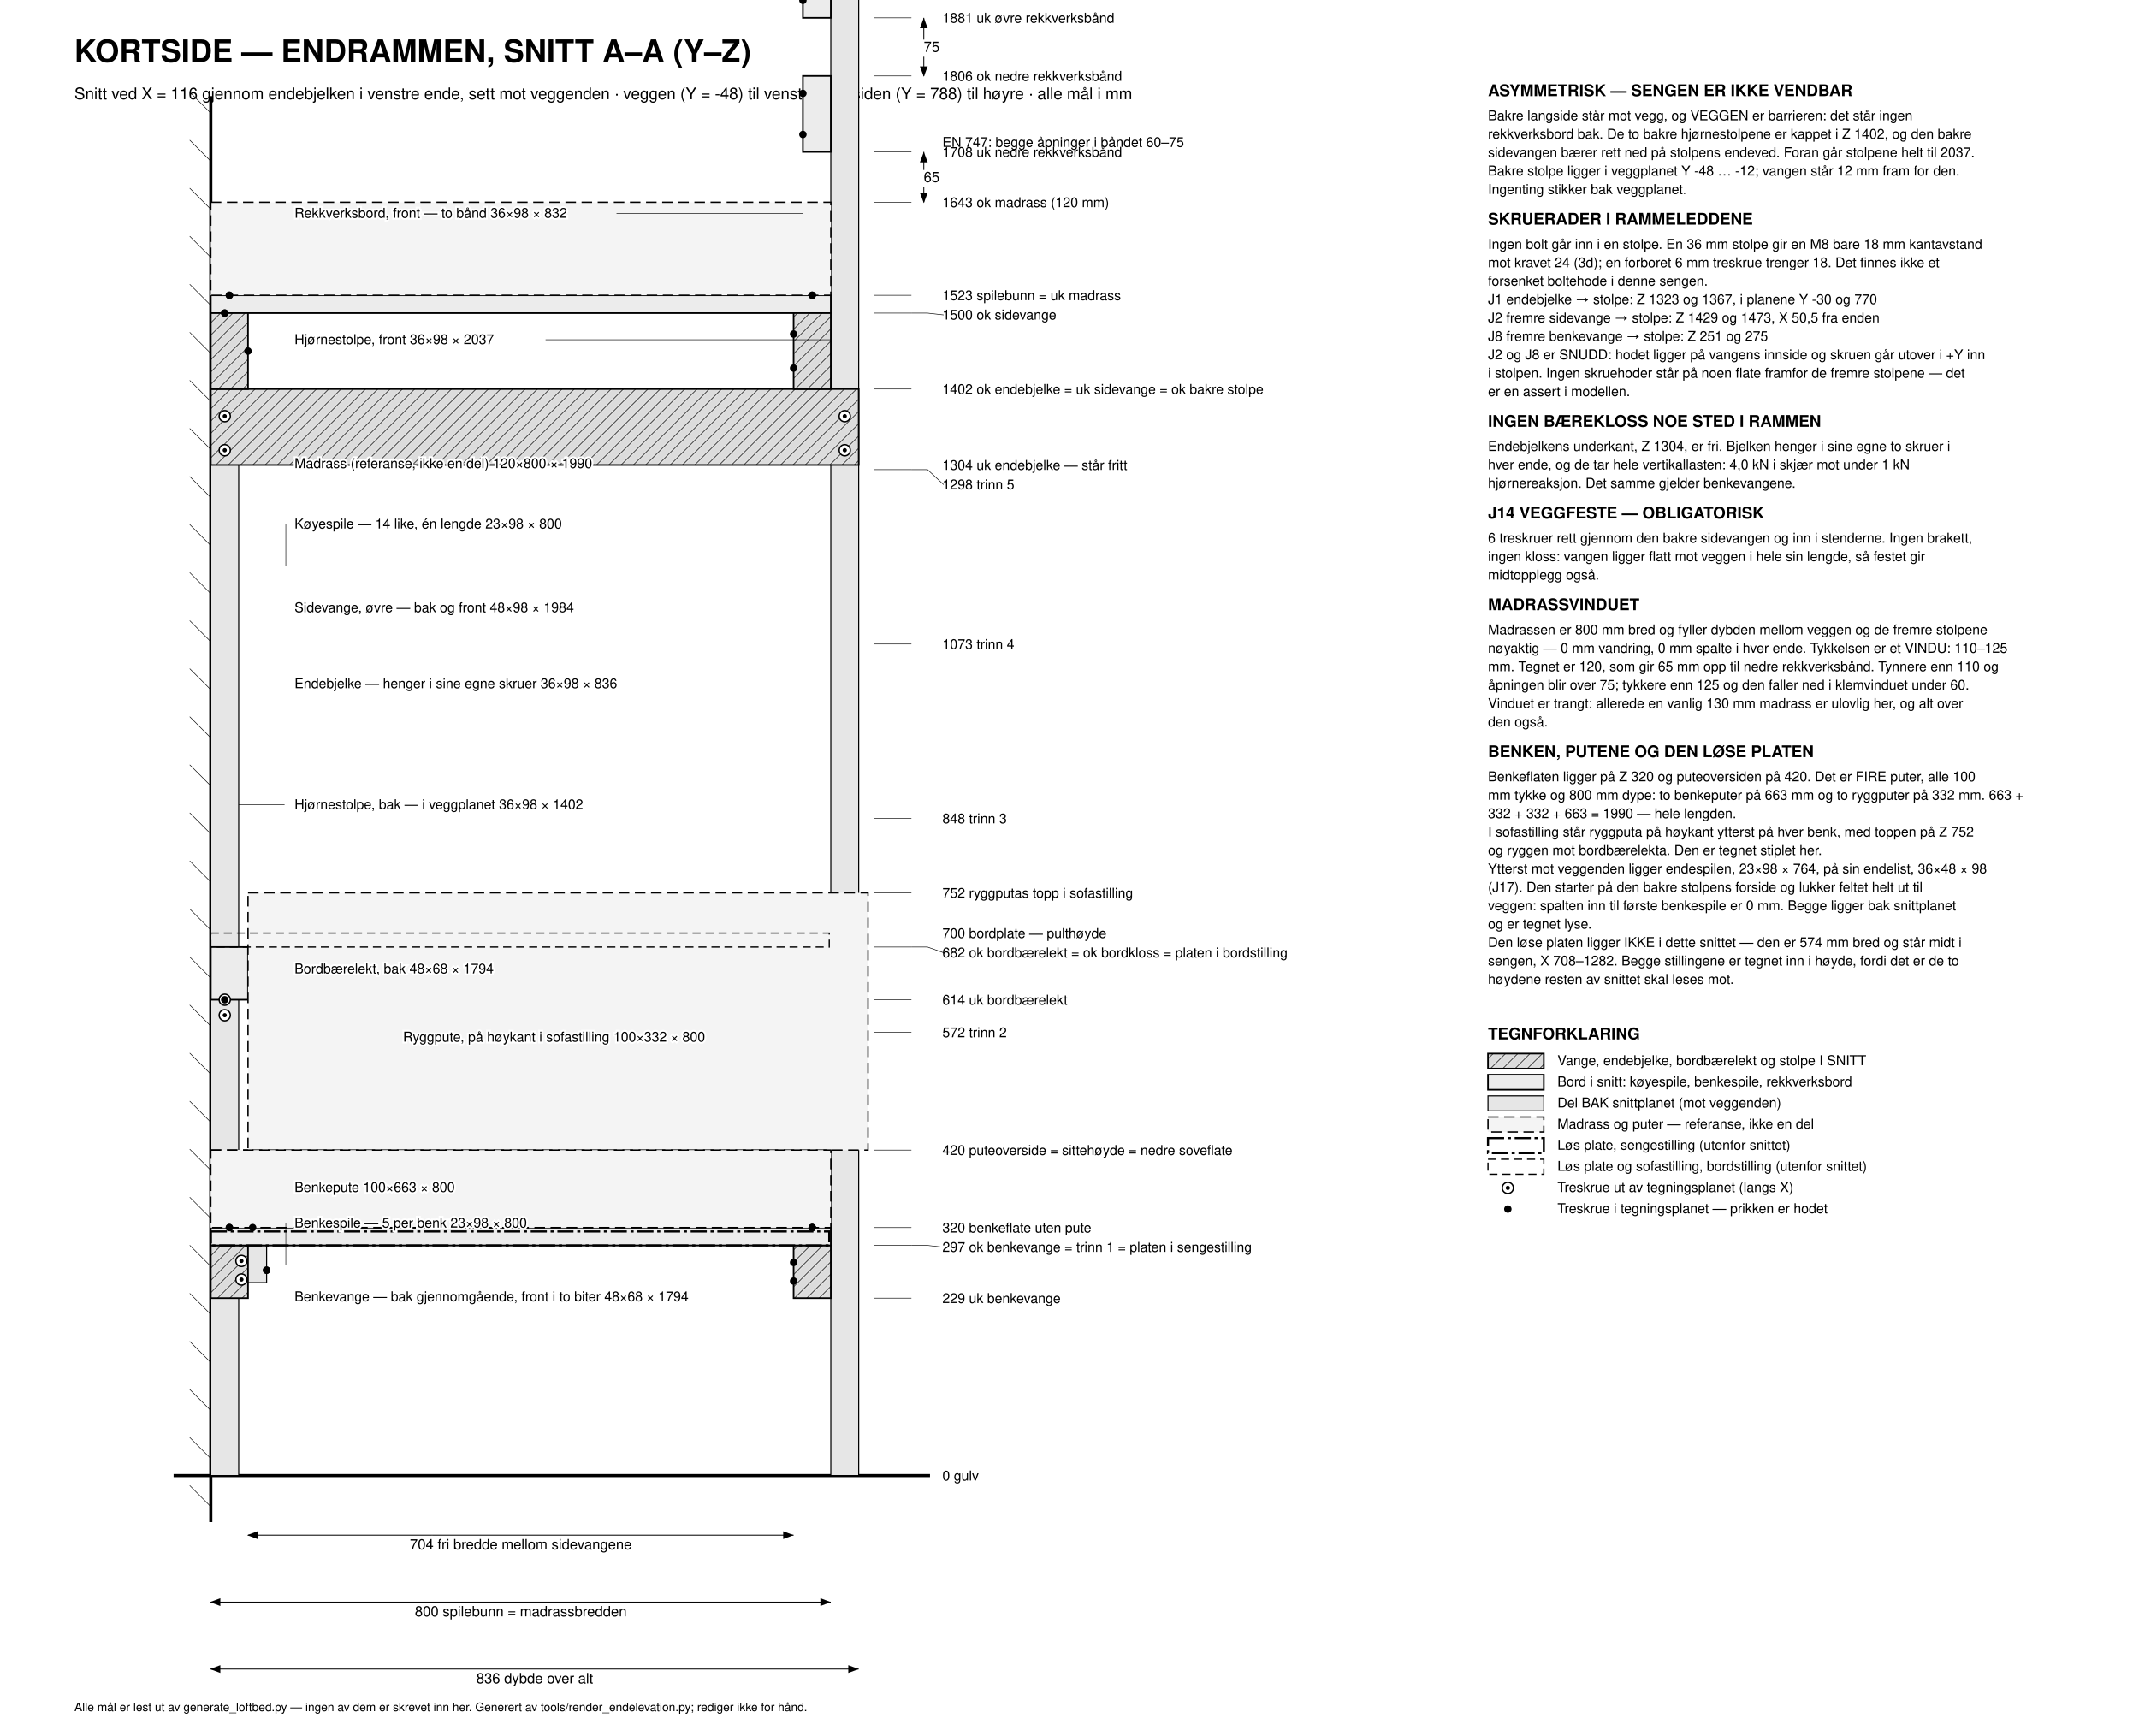
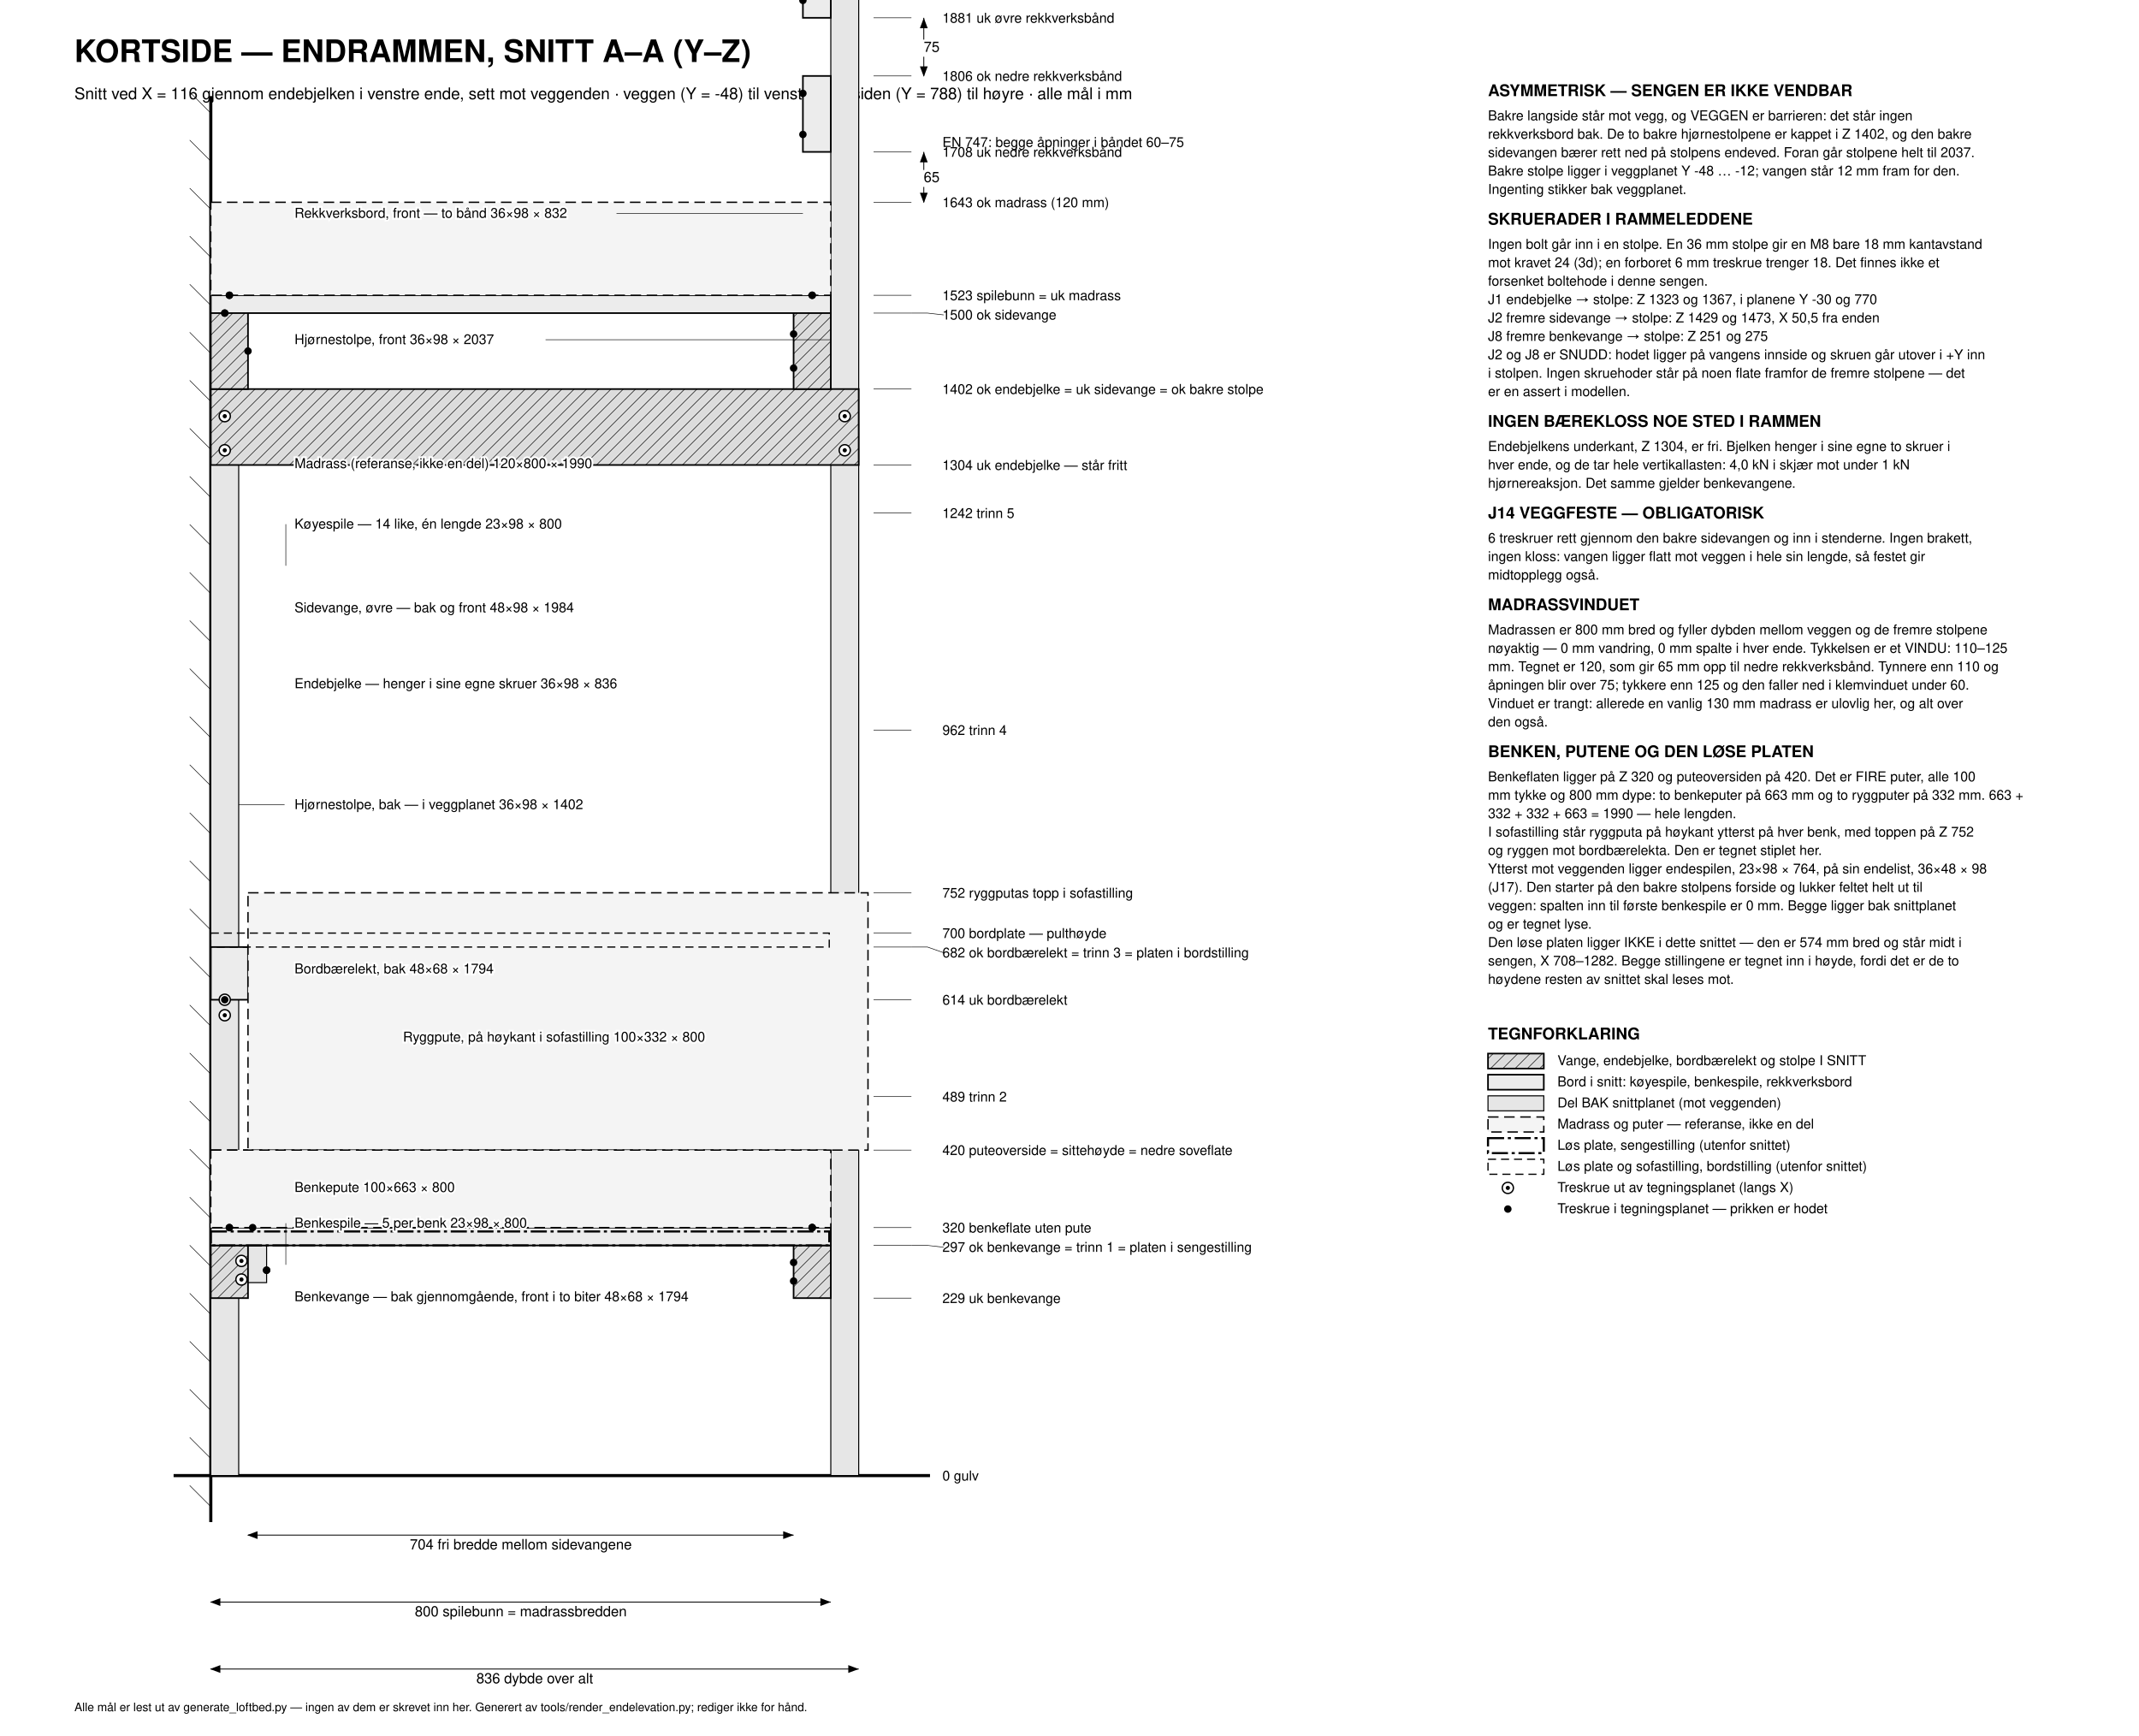
<svg xmlns="http://www.w3.org/2000/svg" viewBox="0 150 3450 2800" width="2400">
  <defs>
    <marker id="aE" markerWidth="13" markerHeight="10" refX="12" refY="4.5" orient="auto">
      <path d="M0,0 L12,4.5 L0,9 z" fill="#000" />
    </marker>
    <marker id="aS" markerWidth="13" markerHeight="10" refX="1" refY="4.5" orient="auto">
      <path d="M12,0 L0,4.5 L12,9 z" fill="#000" />
    </marker>
    <pattern id="hatch" width="14" height="14" patternUnits="userSpaceOnUse" patternTransform="rotate(45)">
      <rect width="14" height="14" fill="#dcdcdc" />
      <line x1="0" y1="0" x2="0" y2="14" stroke="#000" stroke-width="1.7" />
    </pattern>
  </defs>
  <style>
    svg  { background:#fff; }
    text { font-family:Helvetica,Arial,sans-serif; fill:#000;
           font-size:22px; }
    .ttl { font-size:50px; font-weight:bold; }
    .sub { font-size:26px; }
    .pt  { font-size:31px; font-weight:bold; }
    .big { font-size:27px; font-weight:bold; }
    .sml { font-size:22px; }
    .tiny{ font-size:19px; }
    .tinyh{ font-size:19px; paint-order:stroke; stroke:#fff;
           stroke-width:6px; }
    .smh { font-size:22px; paint-order:stroke; stroke:#fff;
           stroke-width:6px; }
    .dm  { font-size:23px; }
    .dmh { font-size:23px; paint-order:stroke; stroke:#fff;
           stroke-width:6px; }
    .leg { font-size:26px; font-weight:bold; }
    .jl  { font-size:27px; font-weight:bold; paint-order:stroke;
           stroke:#fff; stroke-width:6px; }
    .wood{ fill:url(#hatch); stroke:#000; stroke-width:2.6; }
    .mate{ fill:#c4c4c4; stroke:#000; stroke-width:3; }
    .brd { fill:#ececec; stroke:#000; stroke-width:2.6; }
    .plain{ fill:#fff; stroke:#000; stroke-width:2.6; }
    .gho { fill:none; stroke:#000; stroke-width:1.7;
           stroke-dasharray:10.9 6.8; }
    .ctr { fill:none; stroke:#000; stroke-width:1.1;
           stroke-dasharray:9 3
           1.5 3; }
    .dot { fill:none; stroke:#000; stroke-width:1.8;
           stroke-dasharray:0.6 4.5;
           stroke-linecap:round; }
    .dim { fill:none; stroke:#000; stroke-width:1.4; }
    .ext { fill:none; stroke:#000; stroke-width:0.9; }
    .ldr { fill:none; stroke:#000; stroke-width:1.5; }
    .brk { fill:none; stroke:#000; stroke-width:2; }
    .cut { fill:none; stroke:#000; stroke-width:2.6; }
    .scr { fill:#fff; stroke:#000; stroke-width:1.8; }
    .scrd{ fill:none; stroke:#000; stroke-width:1.8;
           stroke-dasharray:8.8 5.7; }
    .pic { fill:none; stroke:#000; stroke-width:2.6;
           stroke-linecap:round; stroke-linejoin:round; }
    .picf{ fill:#fff; stroke:#000; stroke-width:2.6;
           stroke-linecap:round; stroke-linejoin:round; }
    .pic2{ fill:none; stroke:#000; stroke-width:1.6;
           stroke-linecap:round; stroke-linejoin:round; }
    .fld { fill:none; stroke:#000; stroke-width:1.6; }
    .era { fill:none; stroke:#fff; stroke-width:2.6; }
  </style>
  <style>
    .behind{ fill:#e6e6e6; stroke:#000; stroke-width:1.7; }
    .soft { fill:#f4f4f4; stroke:#000; stroke-width:2.2;
           stroke-dasharray:17 9; }
    .pnl1 { fill:none; stroke:#000; stroke-width:3.4;
           stroke-dasharray:26 6 5 6; }
    .pnl2 { fill:none; stroke:#000; stroke-width:2.0;
           stroke-dasharray:13 8; }
    .wallf{ fill:none; stroke:#000; stroke-width:5; }
    .flr  { fill:none; stroke:#000; stroke-width:5; }
    .scrp { fill:#000; stroke:none; }
    .scro { fill:#fff; stroke:#000; stroke-width:2.2; }
  </style>
  <rect x="0" y="150" width="3450" height="2800" fill="#ffffff" />
  <text x="120" y="250" class="ttl" text-anchor="start">KORTSIDE — ENDRAMMEN, SNITT A–A (Y–Z)</text>
  <text x="120" y="310" class="sub" text-anchor="start">Snitt ved X = 116 gjennom endebjelken i venstre ende, sett mot veggenden · veggen (Y = -48) til venstre, romsiden (Y = 788) til høyre · alle mål i mm</text>
  <line x1="340" y1="305" x2="340" y2="2605" class="wallf" />
  <line x1="340" y1="2580" x2="306" y2="2546" class="ext" />
  <line x1="340" y1="2502.5" x2="306" y2="2468.5" class="ext" />
  <line x1="340" y1="2425" x2="306" y2="2391" class="ext" />
  <line x1="340" y1="2347.5" x2="306" y2="2313.5" class="ext" />
  <line x1="340" y1="2270" x2="306" y2="2236" class="ext" />
  <line x1="340" y1="2192.5" x2="306" y2="2158.5" class="ext" />
  <line x1="340" y1="2115" x2="306" y2="2081" class="ext" />
  <line x1="340" y1="2037.5" x2="306" y2="2003.5" class="ext" />
  <line x1="340" y1="1960" x2="306" y2="1926" class="ext" />
  <line x1="340" y1="1882.5" x2="306" y2="1848.5" class="ext" />
  <line x1="340" y1="1805" x2="306" y2="1771" class="ext" />
  <line x1="340" y1="1727.5" x2="306" y2="1693.5" class="ext" />
  <line x1="340" y1="1650" x2="306" y2="1616" class="ext" />
  <line x1="340" y1="1572.5" x2="306" y2="1538.5" class="ext" />
  <line x1="340" y1="1495" x2="306" y2="1461" class="ext" />
  <line x1="340" y1="1417.5" x2="306" y2="1383.5" class="ext" />
  <line x1="340" y1="1340" x2="306" y2="1306" class="ext" />
  <line x1="340" y1="1262.5" x2="306" y2="1228.5" class="ext" />
  <line x1="340" y1="1185" x2="306" y2="1151" class="ext" />
  <line x1="340" y1="1107.5" x2="306" y2="1073.5" class="ext" />
  <line x1="340" y1="1030" x2="306" y2="996" class="ext" />
  <line x1="340" y1="952.5" x2="306" y2="918.5" class="ext" />
  <line x1="340" y1="875" x2="306" y2="841" class="ext" />
  <line x1="340" y1="797.5" x2="306" y2="763.5" class="ext" />
  <line x1="340" y1="720" x2="306" y2="686" class="ext" />
  <line x1="340" y1="642.5" x2="306" y2="608.5" class="ext" />
  <line x1="340" y1="565" x2="306" y2="531" class="ext" />
  <line x1="340" y1="487.5" x2="306" y2="453.5" class="ext" />
  <line x1="340" y1="410" x2="306" y2="376" class="ext" />
  <line x1="340" y1="332.5" x2="306" y2="298.5" class="ext" />
  <line x1="280" y1="2530" x2="1500" y2="2530" class="flr" />
  <rect x="385" y="2158.75" width="45" height="60" class="behind" />
  <rect x="385" y="2130" width="955" height="28.75" class="behind" />
  <rect x="340" y="777.5" width="45" height="1752.5" class="behind" />
  <rect x="1340" y="-16.25" width="45" height="2546.25" class="behind" />
  <rect x="340" y="626.25" width="1000" height="28.75" class="brd" />
  <rect x="340" y="2158.75" width="60" height="85" class="wood" />
  <rect x="1280" y="2158.75" width="60" height="85" class="wood" />
  <rect x="340" y="2130" width="1000" height="28.75" class="brd" />
  <rect x="340" y="777.5" width="1045" height="122.5" class="wood" />
  <rect x="1295" y="272.5" width="45" height="122.5" class="brd" />
  <rect x="1295" y="56.25" width="45" height="122.5" class="brd" />
  <rect x="340" y="1677.5" width="60" height="85" class="brd" />
  <rect x="340" y="655" width="60" height="122.5" class="wood" />
  <rect x="1280" y="655" width="60" height="122.5" class="wood" />
  <rect x="340" y="476.25" width="1000" height="150" class="soft" />
  <rect x="340" y="2005" width="1000" height="125" class="soft" />
  <rect x="400" y="1590" width="1000" height="415" class="soft" />
  <rect x="340" y="2005" width="1000" height="125" class="soft" />
  <rect x="340" y="2136.25" width="997.5" height="22.5" class="pnl1" />
  <rect x="340" y="1655" width="997.5" height="22.5" class="pnl2" />
  <line x1="430" y1="2198.75" x2="384" y2="2198.75" class="scrl" />
  <circle cx="430" cy="2198.75" r="6" class="scrp" />
  <line x1="362.5" y1="655" x2="362.5" y2="701" class="scrl" />
  <circle cx="362.5" cy="655" r="6" class="scrp" />
  <line x1="407.5" y1="2130" x2="407.5" y2="2176" class="scrl" />
  <circle cx="407.5" cy="2130" r="6" class="scrp" />
  <line x1="1280" y1="2216.25" x2="1326" y2="2216.25" class="scrl" />
  <circle cx="1280" cy="2216.25" r="6" class="scrp" />
  <line x1="1280" y1="2186.25" x2="1326" y2="2186.25" class="scrl" />
  <circle cx="1280" cy="2186.25" r="6" class="scrp" />
  <line x1="1280" y1="743.75" x2="1326" y2="743.75" class="scrl" />
  <circle cx="1280" cy="743.75" r="6" class="scrp" />
  <line x1="1280" y1="688.75" x2="1326" y2="688.75" class="scrl" />
  <circle cx="1280" cy="688.75" r="6" class="scrp" />
  <line x1="1295" y1="366.875" x2="1341" y2="366.875" class="scrl" />
  <circle cx="1295" cy="366.875" r="6" class="scrp" />
  <line x1="1295" y1="300.625" x2="1341" y2="300.625" class="scrl" />
  <circle cx="1295" cy="300.625" r="6" class="scrp" />
  <line x1="1295" y1="150.625" x2="1341" y2="150.625" class="scrl" />
  <circle cx="1295" cy="150.625" r="6" class="scrp" />
  <line x1="1295" y1="84.375" x2="1341" y2="84.375" class="scrl" />
  <circle cx="1295" cy="84.375" r="6" class="scrp" />
  <line x1="370" y1="626.25" x2="370" y2="672.25" class="scrl" />
  <circle cx="370" cy="626.25" r="6" class="scrp" />
  <line x1="1310" y1="626.25" x2="1310" y2="672.25" class="scrl" />
  <circle cx="1310" cy="626.25" r="6" class="scrp" />
  <line x1="1310" y1="2130" x2="1310" y2="2176" class="scrl" />
  <circle cx="1310" cy="2130" r="6" class="scrp" />
  <line x1="430" y1="2198.75" x2="384" y2="2198.75" class="scrl" />
  <circle cx="430" cy="2198.75" r="6" class="scrp" />
  <line x1="362.5" y1="655" x2="362.5" y2="701" class="scrl" />
  <circle cx="362.5" cy="655" r="6" class="scrp" />
  <circle cx="362.5" cy="1787.5" r="9" class="scro" />
  <circle cx="362.5" cy="1787.5" r="3.4" class="scrp" />
  <circle cx="362.5" cy="1762.5" r="9" class="scro" />
  <circle cx="362.5" cy="1762.5" r="3.4" class="scrp" />
  <circle cx="389.435" cy="2213.75" r="9" class="scro" />
  <circle cx="389.435" cy="2213.75" r="3.4" class="scrp" />
  <circle cx="389.435" cy="2183.75" r="9" class="scro" />
  <circle cx="389.435" cy="2183.75" r="3.4" class="scrp" />
  <line x1="362.5" y1="1762.5" x2="362.5" y2="1716.5" class="scrl" />
  <circle cx="362.5" cy="1762.5" r="6" class="scrp" />
  <circle cx="362.5" cy="876.25" r="9" class="scro" />
  <circle cx="362.5" cy="876.25" r="3.4" class="scrp" />
  <circle cx="362.5" cy="821.25" r="9" class="scro" />
  <circle cx="362.5" cy="821.25" r="3.4" class="scrp" />
  <circle cx="1362.5" cy="876.25" r="9" class="scro" />
  <circle cx="1362.5" cy="876.25" r="3.4" class="scrp" />
  <circle cx="1362.5" cy="821.25" r="9" class="scro" />
  <circle cx="1362.5" cy="821.25" r="3.4" class="scrp" />
  <line x1="370" y1="2130" x2="370" y2="2176" class="scrl" />
  <circle cx="370" cy="2130" r="6" class="scrp" />
  <line x1="1310" y1="2130" x2="1310" y2="2176" class="scrl" />
  <circle cx="1310" cy="2130" r="6" class="scrp" />
  <line x1="400" y1="716.25" x2="354" y2="716.25" class="scrl" />
  <circle cx="400" cy="716.25" r="6" class="scrp" />
  <line x1="370" y1="626.25" x2="370" y2="672.25" class="scrl" />
  <circle cx="370" cy="626.25" r="6" class="scrp" />
  <line x1="1310" y1="626.25" x2="1310" y2="672.25" class="scrl" />
  <circle cx="1310" cy="626.25" r="6" class="scrp" />
  <line x1="370" y1="2130" x2="370" y2="2176" class="scrl" />
  <circle cx="370" cy="2130" r="6" class="scrp" />
  <line x1="1310" y1="2130" x2="1310" y2="2176" class="scrl" />
  <circle cx="1310" cy="2130" r="6" class="scrp" />
  <text x="475" y="1137.5" class="smh" text-anchor="start">Sidevange, øvre — bak og front   48×98 × 1984</text>
  <text x="475" y="1260" class="smh" text-anchor="start">Endebjelke — henger i sine egne skruer   36×98 × 836</text>
  <text x="475" y="1002.5" class="smh" text-anchor="start">Køyespile — 14 like, én lengde   23×98 × 800</text>
  <line x1="461" y1="995.46" x2="461" y2="1062.5" class="ext" />
  <text x="475" y="905" class="smh" text-anchor="start">Madrass (referanse, ikke en del)   120×800 × 1990</text>
  <text x="475" y="501.25" class="smh" text-anchor="start">Rekkverksbord, front — to bånd   36×98 × 832</text>
  <line x1="994.36" y1="494.21" x2="1295" y2="494.21" class="ext" />
  <text x="475" y="705" class="smh" text-anchor="start">Hjørnestolpe, front   36×98 × 2037</text>
  <line x1="879.96" y1="697.96" x2="1340" y2="697.96" class="ext" />
  <text x="475" y="1455" class="smh" text-anchor="start">Hjørnestolpe, bak — i veggplanet   36×98 × 1402</text>
  <line x1="459" y1="1447.96" x2="385" y2="1447.96" class="ext" />
  <text x="475" y="1720" class="smh" text-anchor="start">Bordbærelekt, bak   48×68 × 1794</text>
  <text x="475" y="2248.75" class="smh" text-anchor="start">Benkevange — bak gjennomgående, front i to biter   48×68 × 1794</text>
  <text x="475" y="2130" class="smh" text-anchor="start">Benkespile — 5 per benk   23×98 × 800</text>
  <line x1="461" y1="2122.96" x2="461" y2="2190" class="ext" />
  <text x="475" y="2072.5" class="smh" text-anchor="start">Benkepute   100×663 × 800</text>
  <text x="650" y="1830" class="smh" text-anchor="start">Ryggpute, på høykant i sofastilling   100×332 × 800</text>
  <line x1="1409" y1="-16.25" x2="1470" y2="-16.25" class="ext" />
  <text x="1520" y="-8.33" class="sml" text-anchor="start">2037   ok fremre stolpe</text>
  <line x1="1409" y1="56.25" x2="1470" y2="56.25" class="ext" />
  <text x="1520" y="64.17" class="sml" text-anchor="start">1979   ok øvre rekkverksbånd</text>
  <line x1="1409" y1="178.75" x2="1470" y2="178.75" class="ext" />
  <text x="1520" y="186.67" class="sml" text-anchor="start">1881   uk øvre rekkverksbånd</text>
  <line x1="1409" y1="272.5" x2="1470" y2="272.5" class="ext" />
  <text x="1520" y="280.42" class="sml" text-anchor="start">1806   ok nedre rekkverksbånd</text>
  <line x1="1409" y1="395" x2="1470" y2="395" class="ext" />
  <text x="1520" y="402.92" class="sml" text-anchor="start">1708   uk nedre rekkverksbånd</text>
  <line x1="1409" y1="476.25" x2="1470" y2="476.25" class="ext" />
  <text x="1520" y="484.17" class="sml" text-anchor="start">1643   ok madrass (120 mm)</text>
  <line x1="1409" y1="626.25" x2="1470" y2="626.25" class="ext" />
  <text x="1520" y="634.17" class="sml" text-anchor="start">1523   spilebunn = uk madrass</text>
  <line x1="1409" y1="655" x2="1470" y2="655" class="ext" />
  <polyline points="1470,655 1496,655 1522,657.93" class="ext" />
  <text x="1520" y="665.41" class="sml" text-anchor="start">1500   ok sidevange</text>
  <line x1="1409" y1="777.5" x2="1470" y2="777.5" class="ext" />
  <text x="1520" y="785.42" class="sml" text-anchor="start">1402   ok endebjelke = uk sidevange = ok bakre stolpe</text>
  <line x1="1409" y1="900" x2="1470" y2="900" class="ext" />
  <text x="1520" y="907.92" class="sml" text-anchor="start">1304   uk endebjelke — står fritt</text>
-   <line x1="1409" y1="907.5" x2="1470" y2="907.5" class="ext" />
-   <polyline points="1470,907.5 1496,907.5 1522,931.68" class="ext" />
-   <text x="1520" y="939.16" class="sml" text-anchor="start">1298   trinn 5</text>
-   <line x1="1409" y1="1188.75" x2="1470" y2="1188.75" class="ext" />
-   <text x="1520" y="1196.67" class="sml" text-anchor="start">1073   trinn 4</text>
-   <line x1="1409" y1="1470" x2="1470" y2="1470" class="ext" />
-   <text x="1520" y="1477.92" class="sml" text-anchor="start">848   trinn 3</text>
+   <line x1="1409" y1="977.5" x2="1470" y2="977.5" class="ext" />
+   <text x="1520" y="985.42" class="sml" text-anchor="start">1242   trinn 5</text>
+   <line x1="1409" y1="1327.5" x2="1470" y2="1327.5" class="ext" />
+   <text x="1520" y="1335.42" class="sml" text-anchor="start">962   trinn 4</text>
  <line x1="1409" y1="1590" x2="1470" y2="1590" class="ext" />
  <text x="1520" y="1597.92" class="sml" text-anchor="start">752   ryggputas topp i sofastilling</text>
  <line x1="1409" y1="1655" x2="1470" y2="1655" class="ext" />
  <text x="1520" y="1662.92" class="sml" text-anchor="start">700   bordplate — pulthøyde</text>
  <line x1="1409" y1="1677.5" x2="1470" y2="1677.5" class="ext" />
  <polyline points="1470,1677.5 1496,1677.5 1522,1686.68" class="ext" />
-   <text x="1520" y="1694.16" class="sml" text-anchor="start">682   ok bordbærelekt = ok bordkloss = platen i bordstilling</text>
+   <text x="1520" y="1694.16" class="sml" text-anchor="start">682   ok bordbærelekt = trinn 3 = platen i bordstilling</text>
  <line x1="1409" y1="1762.5" x2="1470" y2="1762.5" class="ext" />
  <text x="1520" y="1770.42" class="sml" text-anchor="start">614   uk bordbærelekt</text>
-   <line x1="1409" y1="1815" x2="1470" y2="1815" class="ext" />
-   <text x="1520" y="1822.92" class="sml" text-anchor="start">572   trinn 2</text>
+   <line x1="1409" y1="1918.75" x2="1470" y2="1918.75" class="ext" />
+   <text x="1520" y="1926.67" class="sml" text-anchor="start">489   trinn 2</text>
  <line x1="1409" y1="2005" x2="1470" y2="2005" class="ext" />
  <text x="1520" y="2012.92" class="sml" text-anchor="start">420   puteoverside = sittehøyde = nedre soveflate</text>
  <line x1="1409" y1="2130" x2="1470" y2="2130" class="ext" />
  <text x="1520" y="2137.92" class="sml" text-anchor="start">320   benkeflate uten pute</text>
  <line x1="1409" y1="2158.75" x2="1470" y2="2158.75" class="ext" />
  <polyline points="1470,2158.75 1496,2158.75 1522,2161.68" class="ext" />
  <text x="1520" y="2169.16" class="sml" text-anchor="start">297   ok benkevange = trinn 1 = platen i sengestilling</text>
  <line x1="1409" y1="2243.75" x2="1470" y2="2243.75" class="ext" />
  <text x="1520" y="2251.67" class="sml" text-anchor="start">229   uk benkevange</text>
  <line x1="1409" y1="2530" x2="1470" y2="2530" class="ext" />
  <text x="1520" y="2537.92" class="sml" text-anchor="start">0   gulv</text>
  <line x1="400" y1="2626" x2="1280" y2="2626" class="dim" marker-start="url(#aS)" marker-end="url(#aE)" />
  <text x="840" y="2649" class="dmh" text-anchor="middle">704  fri bredde mellom sidevangene</text>
  <line x1="340" y1="2734" x2="1340" y2="2734" class="dim" marker-start="url(#aS)" marker-end="url(#aE)" />
  <text x="840" y="2757" class="dmh" text-anchor="middle">800  spilebunn = madrassbredden</text>
  <line x1="340" y1="2842" x2="1385" y2="2842" class="dim" marker-start="url(#aS)" marker-end="url(#aE)" />
  <text x="862.5" y="2865" class="dmh" text-anchor="middle">836  dybde over alt</text>
  <line x1="1490" y1="476.25" x2="1490" y2="451.505" class="dim" marker-start="url(#aS)" />
  <line x1="1490" y1="424.115" x2="1490" y2="395" class="dim" marker-end="url(#aE)" />
  <text x="1502.65" y="443.675" class="dmh" text-anchor="middle">65</text>
  <line x1="1490" y1="272.5" x2="1490" y2="241.505" class="dim" marker-start="url(#aS)" />
  <line x1="1490" y1="214.115" x2="1490" y2="178.75" class="dim" marker-end="url(#aE)" />
  <text x="1502.65" y="233.675" class="dmh" text-anchor="middle">75</text>
  <text x="1520" y="387" class="sml" text-anchor="start">EN 747: begge åpninger i båndet 60–75</text>
  <text x="2400" y="305" class="leg" text-anchor="start">ASYMMETRISK — SENGEN ER IKKE VENDBAR</text>
  <text x="2400" y="344" class="sml" text-anchor="start">Bakre langside står mot vegg, og VEGGEN er barrieren: det står ingen</text>
  <text x="2400" y="373.7" class="sml" text-anchor="start">rekkverksbord bak. De to bakre hjørnestolpene er kappet i Z 1402, og den bakre</text>
  <text x="2400" y="403.4" class="sml" text-anchor="start">sidevangen bærer rett ned på stolpens endeved. Foran går stolpene helt til 2037.</text>
  <text x="2400" y="433.1" class="sml" text-anchor="start">Bakre stolpe ligger i veggplanet Y -48 … -12; vangen står 12 mm fram for den.</text>
  <text x="2400" y="462.8" class="sml" text-anchor="start">Ingenting stikker bak veggplanet.</text>
  <text x="2400" y="512.3" class="leg" text-anchor="start">SKRUERADER I RAMMELEDDENE</text>
  <text x="2400" y="551.3" class="sml" text-anchor="start">Ingen bolt går inn i en stolpe. En 36 mm stolpe gir en M8 bare 18 mm kantavstand</text>
  <text x="2400" y="581" class="sml" text-anchor="start">mot kravet 24 (3d); en forboret 6 mm treskrue trenger 18. Det finnes ikke et</text>
  <text x="2400" y="610.7" class="sml" text-anchor="start">forsenket boltehode i denne sengen.</text>
  <text x="2400" y="640.4" class="sml" text-anchor="start">J1 endebjelke → stolpe: Z 1323 og 1367, i planene Y -30 og 770</text>
  <text x="2400" y="670.1" class="sml" text-anchor="start">J2 fremre sidevange → stolpe: Z 1429 og 1473, X 50,5 fra enden</text>
  <text x="2400" y="699.8" class="sml" text-anchor="start">J8 fremre benkevange → stolpe: Z 251 og 275</text>
  <text x="2400" y="729.5" class="sml" text-anchor="start">J2 og J8 er SNUDD: hodet ligger på vangens innside og skruen går utover i +Y inn</text>
  <text x="2400" y="759.2" class="sml" text-anchor="start">i stolpen. Ingen skruehoder står på noen flate framfor de fremre stolpene — det</text>
  <text x="2400" y="788.9" class="sml" text-anchor="start">er en assert i modellen.</text>
  <text x="2400" y="838.4" class="leg" text-anchor="start">INGEN BÆREKLOSS NOE STED I RAMMEN</text>
  <text x="2400" y="877.4" class="sml" text-anchor="start">Endebjelkens underkant, Z 1304, er fri. Bjelken henger i sine egne to skruer i</text>
  <text x="2400" y="907.1" class="sml" text-anchor="start">hver ende, og de tar hele vertikallasten: 4,0 kN i skjær mot under 1 kN</text>
  <text x="2400" y="936.8" class="sml" text-anchor="start">hjørnereaksjon. Det samme gjelder benkevangene.</text>
  <text x="2400" y="986.3" class="leg" text-anchor="start">J14 VEGGFESTE — OBLIGATORISK</text>
  <text x="2400" y="1025.3" class="sml" text-anchor="start">6 treskruer rett gjennom den bakre sidevangen og inn i stenderne. Ingen brakett,</text>
  <text x="2400" y="1055" class="sml" text-anchor="start">ingen kloss: vangen ligger flatt mot veggen i hele sin lengde, så festet gir</text>
  <text x="2400" y="1084.7" class="sml" text-anchor="start">midtopplegg også.</text>
  <text x="2400" y="1134.2" class="leg" text-anchor="start">MADRASSVINDUET</text>
  <text x="2400" y="1173.2" class="sml" text-anchor="start">Madrassen er 800 mm bred og fyller dybden mellom veggen og de fremre stolpene</text>
  <text x="2400" y="1202.9" class="sml" text-anchor="start">nøyaktig — 0 mm vandring, 0 mm spalte i hver ende. Tykkelsen er et VINDU: 110–125</text>
  <text x="2400" y="1232.6" class="sml" text-anchor="start">mm. Tegnet er 120, som gir 65 mm opp til nedre rekkverksbånd. Tynnere enn 110 og</text>
  <text x="2400" y="1262.3" class="sml" text-anchor="start">åpningen blir over 75; tykkere enn 125 og den faller ned i klemvinduet under 60.</text>
  <text x="2400" y="1292" class="sml" text-anchor="start">Vinduet er trangt: allerede en vanlig 130 mm madrass er ulovlig her, og alt over</text>
  <text x="2400" y="1321.7" class="sml" text-anchor="start">den også.</text>
  <text x="2400" y="1371.2" class="leg" text-anchor="start">BENKEN, PUTENE OG DEN LØSE PLATEN</text>
  <text x="2400" y="1410.2" class="sml" text-anchor="start">Benkeflaten ligger på Z 320 og puteoversiden på 420. Det er FIRE puter, alle 100</text>
  <text x="2400" y="1439.9" class="sml" text-anchor="start">mm tykke og 800 mm dype: to benkeputer på 663 mm og to ryggputer på 332 mm. 663 +</text>
  <text x="2400" y="1469.6" class="sml" text-anchor="start">332 + 332 + 663 = 1990 — hele lengden.</text>
  <text x="2400" y="1499.3" class="sml" text-anchor="start">I sofastilling står ryggputa på høykant ytterst på hver benk, med toppen på Z 752</text>
  <text x="2400" y="1529" class="sml" text-anchor="start">og ryggen mot bordbærelekta. Den er tegnet stiplet her.</text>
  <text x="2400" y="1558.7" class="sml" text-anchor="start">Ytterst mot veggenden ligger endespilen, 23×98 × 764, på sin endelist, 36×48 × 98</text>
  <text x="2400" y="1588.4" class="sml" text-anchor="start">(J17). Den starter på den bakre stolpens forside og lukker feltet helt ut til</text>
  <text x="2400" y="1618.1" class="sml" text-anchor="start">veggen: spalten inn til første benkespile er 0 mm. Begge ligger bak snittplanet</text>
  <text x="2400" y="1647.8" class="sml" text-anchor="start">og er tegnet lyse.</text>
  <text x="2400" y="1677.5" class="sml" text-anchor="start">Den løse platen ligger IKKE i dette snittet — den er 574 mm bred og står midt i</text>
  <text x="2400" y="1707.2" class="sml" text-anchor="start">sengen, X 708–1282. Begge stillingene er tegnet inn i høyde, fordi det er de to</text>
  <text x="2400" y="1736.9" class="sml" text-anchor="start">høydene resten av snittet skal leses mot.</text>
  <text x="2400" y="1826.4" class="leg" text-anchor="start">TEGNFORKLARING</text>
  <rect x="2400" y="1849.3" width="90" height="24.2" class="wood" />
  <text x="2512" y="1868" class="sml" text-anchor="start">Vange, endebjelke, bordbærelekt og stolpe I SNITT</text>
  <rect x="2400" y="1883.4" width="90" height="24.2" class="brd" />
  <text x="2512" y="1902.1" class="sml" text-anchor="start">Bord i snitt: køyespile, benkespile, rekkverksbord</text>
  <rect x="2400" y="1917.5" width="90" height="24.2" class="behind" />
  <text x="2512" y="1936.2" class="sml" text-anchor="start">Del BAK snittplanet (mot veggenden)</text>
  <rect x="2400" y="1951.6" width="90" height="24.2" class="soft" />
  <text x="2512" y="1970.3" class="sml" text-anchor="start">Madrass og puter — referanse, ikke en del</text>
  <rect x="2400" y="1985.7" width="90" height="24.2" class="pnl1" />
  <text x="2512" y="2004.4" class="sml" text-anchor="start">Løs plate, sengestilling (utenfor snittet)</text>
  <rect x="2400" y="2019.8" width="90" height="24.2" class="pnl2" />
  <text x="2512" y="2038.5" class="sml" text-anchor="start">Løs plate og sofastilling, bordstilling (utenfor snittet)</text>
  <circle cx="2432" cy="2066" r="9" class="scro" />
  <circle cx="2432" cy="2066" r="3.4" class="scrp" />
  <text x="2512" y="2072.6" class="sml" text-anchor="start">Treskrue ut av tegningsplanet (langs X)</text>
  <line x1="2432" y1="2100.1" x2="2478" y2="2100.1" class="scrl" />
  <circle cx="2432" cy="2100.1" r="6" class="scrp" />
  <text x="2512" y="2106.7" class="sml" text-anchor="start">Treskrue i tegningsplanet — prikken er hodet</text>
  <text x="120" y="2910" class="tiny" text-anchor="start">Alle mål er lest ut av generate_loftbed.py — ingen av dem er skrevet inn her. Generert av tools/render_endelevation.py; rediger ikke for hånd.</text>
</svg>
